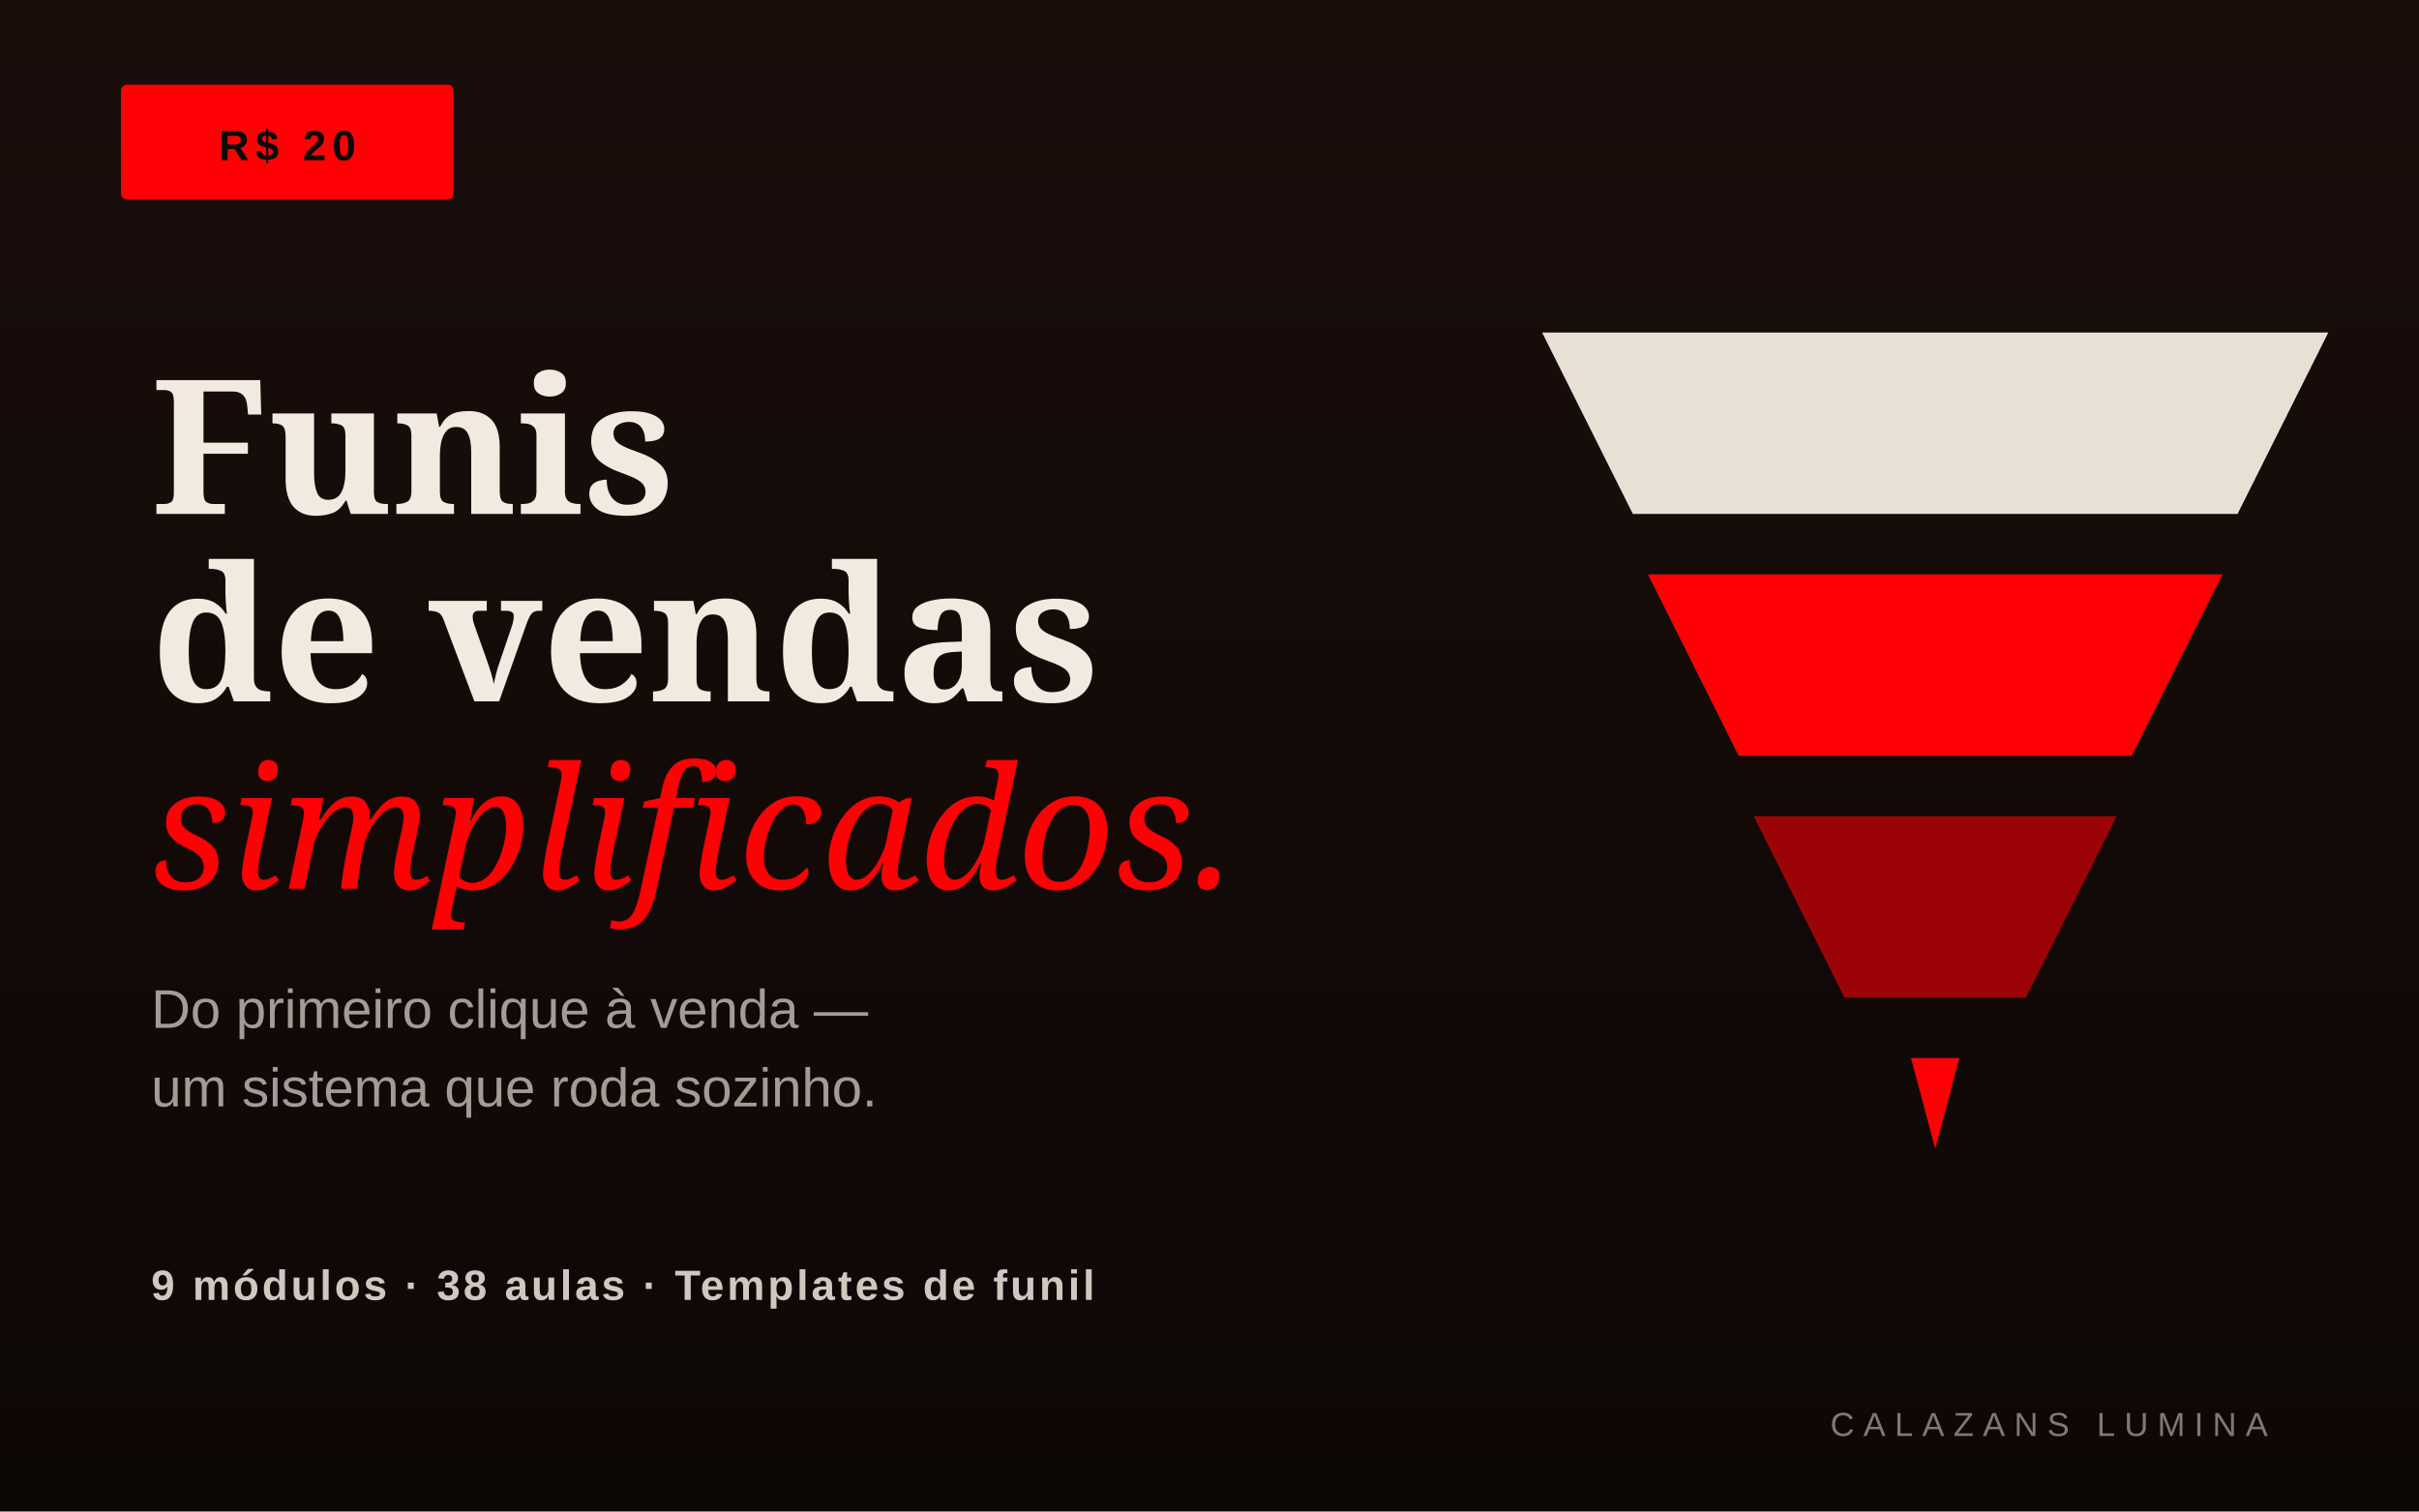
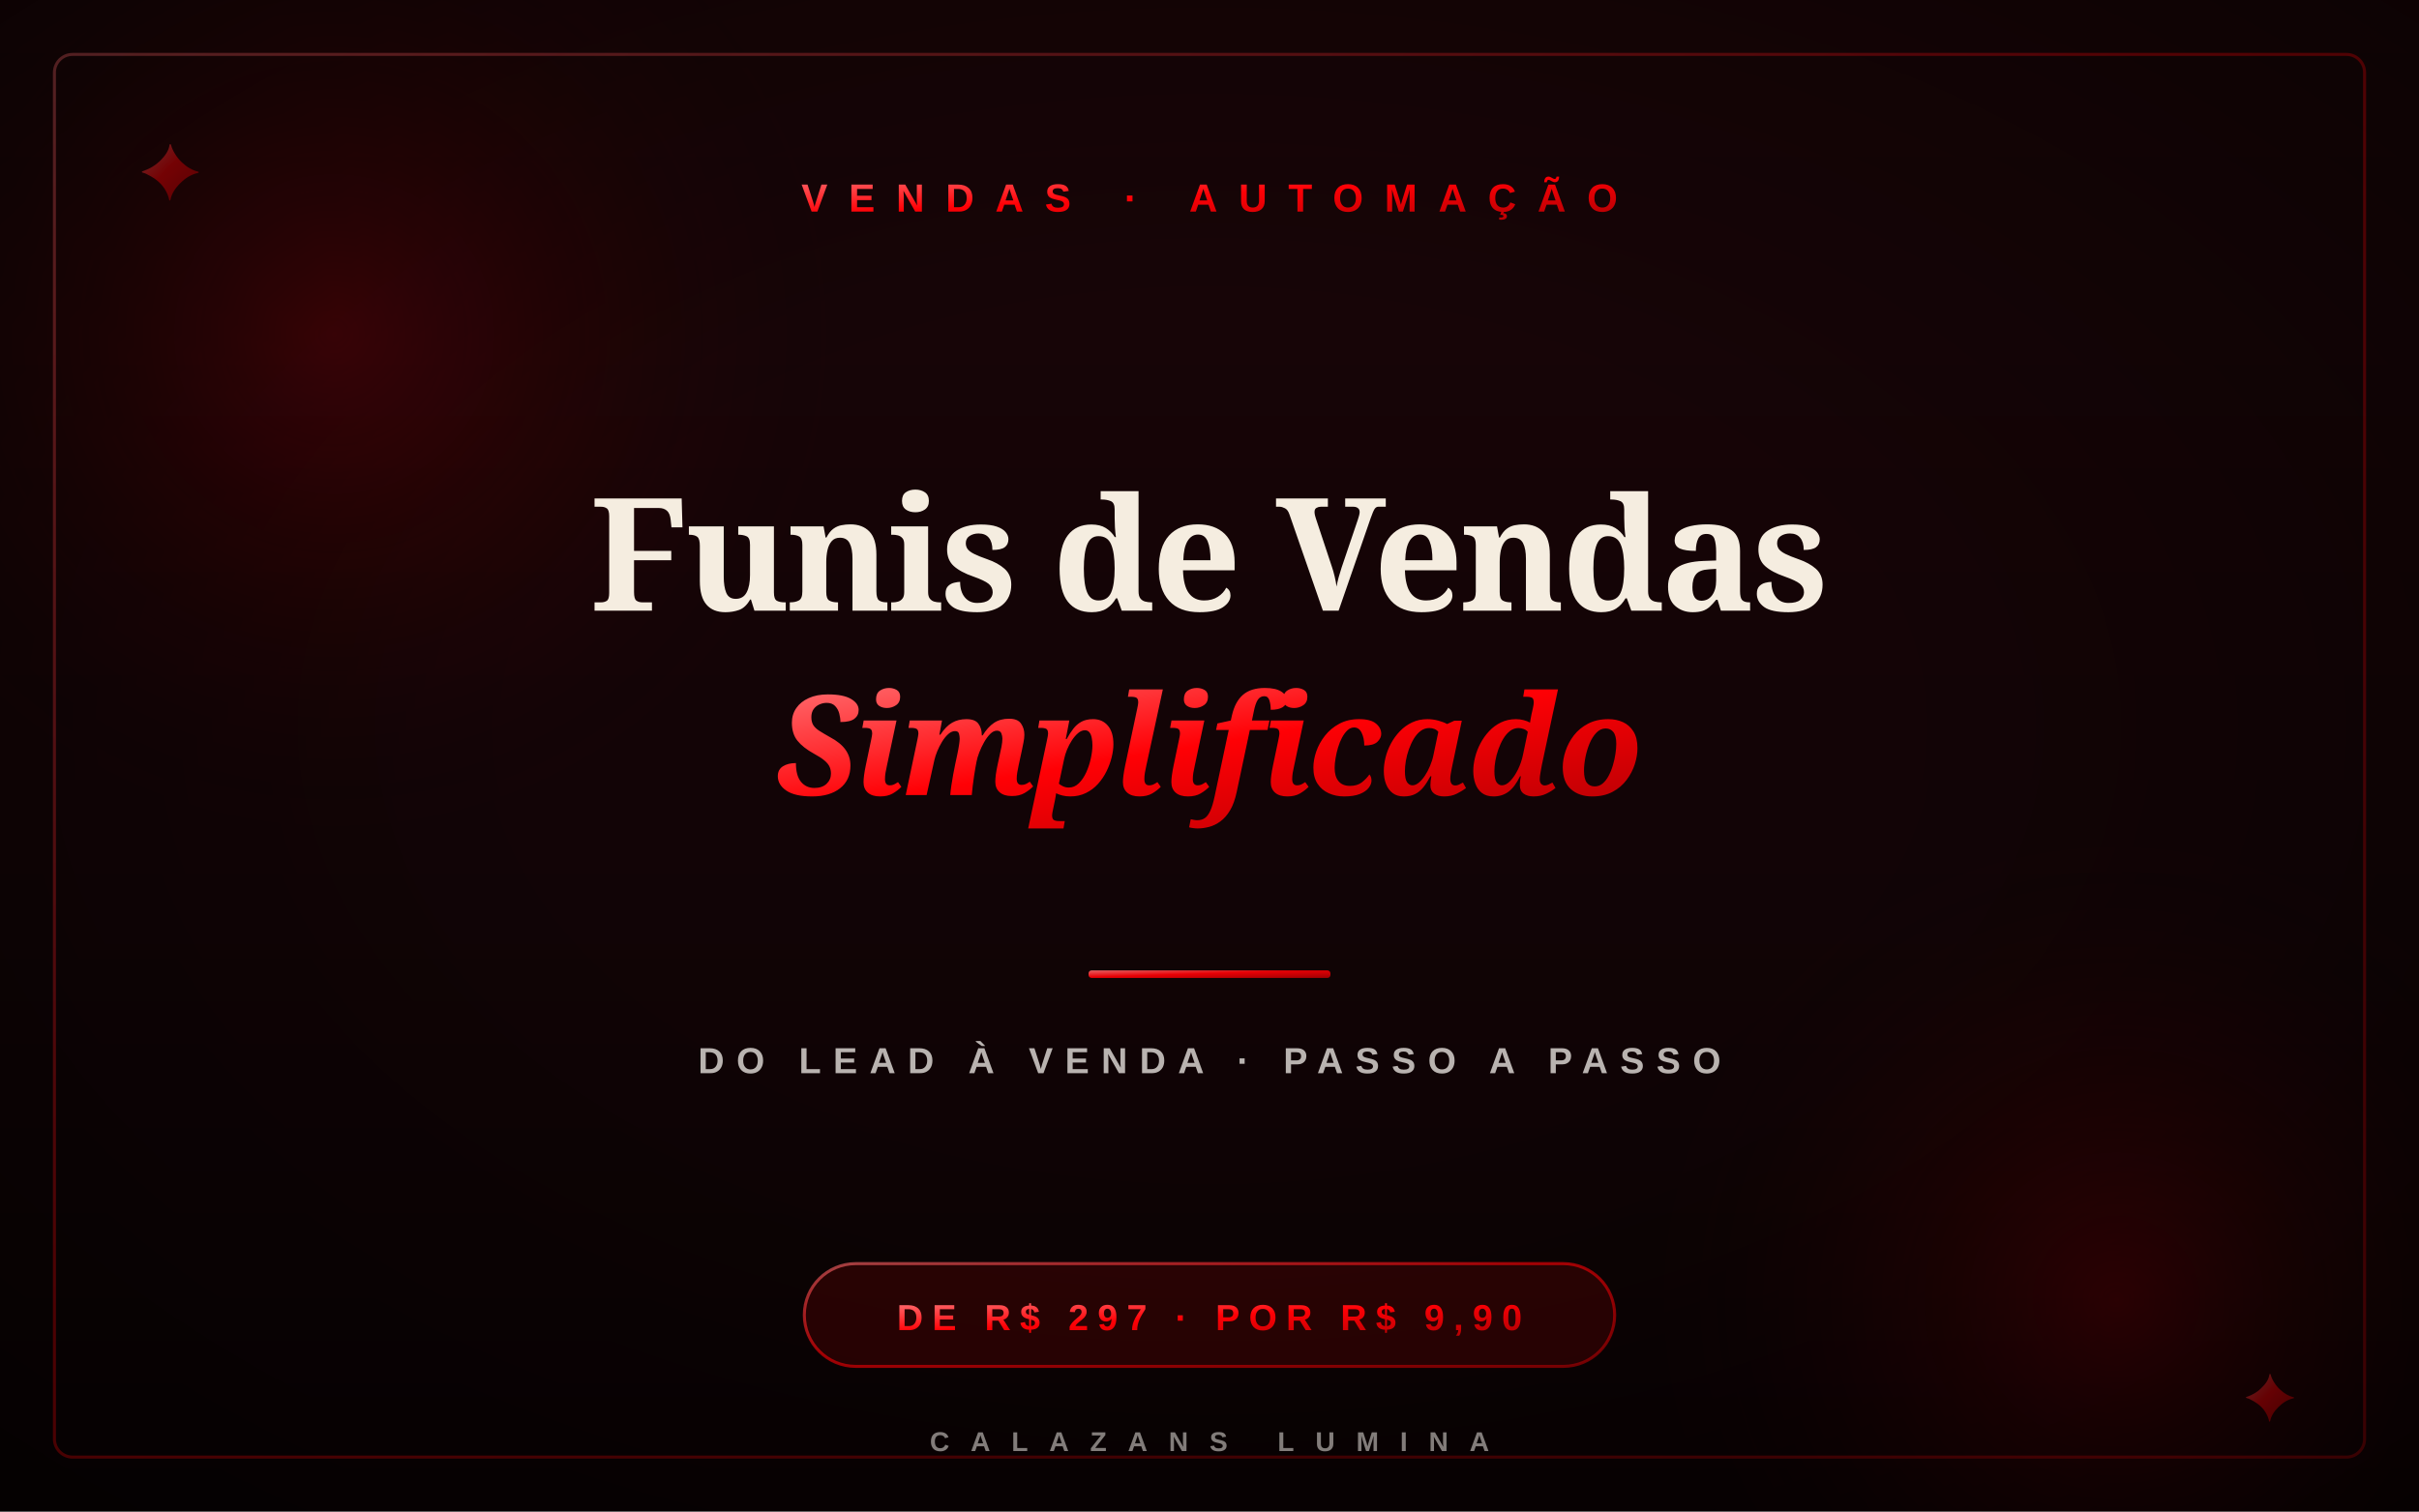
- <svg xmlns="http://www.w3.org/2000/svg" width="800" height="500" viewBox="0 0 800 500">
+ <svg xmlns="http://www.w3.org/2000/svg" width="800" height="500" viewBox="0 0 800 500" preserveAspectRatio="xMidYMid slice" role="img">
  <defs>
-     <linearGradient id="ink-grad" x1="0%" y1="0%" x2="0%" y2="100%">
-       <stop offset="0%" stop-color="#1A0E0B" />
-       <stop offset="100%" stop-color="#0d0706" />
+     <linearGradient id="bg" x1="0%" y1="0%" x2="0%" y2="100%">
+       <stop offset="0%" stop-color="#1a0507" />
+       <stop offset="55%" stop-color="#120406" />
+       <stop offset="100%" stop-color="#0a0203" />
    </linearGradient>
+     <linearGradient id="accent" x1="0%" y1="0%" x2="100%" y2="100%">
+       <stop offset="0%" stop-color="#FF6B6E" />
+       <stop offset="45%" stop-color="#FF0005" />
+       <stop offset="100%" stop-color="#B00003" />
+     </linearGradient>
+     <radialGradient id="glow" cx="50%" cy="50%" r="55%">
+       <stop offset="0%" stop-color="rgba(255,0,5,0.20)" />
+       <stop offset="72%" stop-color="rgba(0,0,0,0)" />
+     </radialGradient>
+     <radialGradient id="vig" cx="50%" cy="48%" r="72%">
+       <stop offset="38%" stop-color="rgba(0,0,0,0)" />
+       <stop offset="100%" stop-color="rgba(0,0,0,0.55)" />
+     </radialGradient>
  </defs>
-   <rect width="800" height="500" fill="url(#ink-grad)" />
-   <g transform="translate(640, 110)">
-     <path d="M -130 0 L 130 0 L 100 60 L -100 60 Z" fill="#F1EAE0" opacity="0.95" />
-     <path d="M -95 80 L 95 80 L 65 140 L -65 140 Z" fill="#FF0005" />
-     <path d="M -60 160 L 60 160 L 30 220 L -30 220 Z" fill="#9C0307" />
-     <path d="M -8 240 L 8 240 L 0 270 Z" fill="#FF0005" />
-   </g>
-   <rect x="40" y="28" width="110" height="38" rx="2" fill="#FF0005" />
-   <text x="95" y="53" font-family="Arial, Helvetica, sans-serif" font-size="14" font-weight="700" fill="#0d0706" text-anchor="middle" letter-spacing="2">R$ 20</text>
-   <text x="50" y="170" font-family="Georgia, 'DM Serif Display', serif" font-size="62" font-weight="700" fill="#F1EAE0">Funis</text>
-   <text x="50" y="232" font-family="Georgia, 'DM Serif Display', serif" font-size="62" font-weight="700" fill="#F1EAE0">de vendas</text>
-   <text x="50" y="294" font-family="Georgia, 'DM Serif Display', serif" font-size="56" font-style="italic" font-weight="400" fill="#FF0005">simplificados.</text>
-   <text x="50" y="340" font-family="Arial, Helvetica, sans-serif" font-size="18" fill="#F1EAE0" opacity="0.65">Do primeiro clique à venda —</text>
-   <text x="50" y="366" font-family="Arial, Helvetica, sans-serif" font-size="18" fill="#F1EAE0" opacity="0.65">um sistema que roda sozinho.</text>
-   <text x="50" y="430" font-family="Arial, Helvetica, sans-serif" font-size="14" font-weight="700" fill="#F1EAE0" letter-spacing="1" opacity="0.85">9 módulos · 38 aulas · Templates de funil</text>
-   <text x="750" y="475" font-family="Arial, Helvetica, sans-serif" font-size="11" fill="#F1EAE0" text-anchor="end" letter-spacing="3" opacity="0.5">CALAZANS LUMINA</text>
+   <rect width="800" height="500" fill="url(#bg)" />
+   <circle cx="110" cy="110" r="230" fill="url(#glow)" />
+   <circle cx="700" cy="430" r="210" fill="url(#glow)" />
+   <rect width="800" height="500" fill="url(#vig)" />
+   <rect x="18" y="18" width="764" height="464" rx="6" fill="none" stroke="url(#accent)" stroke-width="1" stroke-opacity="0.28" />
+   <text x="46" y="66" font-family="Georgia, serif" font-size="26" fill="url(#accent)" opacity="0.4">✦</text>
+   <text x="742" y="470" font-family="Georgia, serif" font-size="22" fill="url(#accent)" opacity="0.35">✦</text>
+   <text x="400" y="70" font-family="Arial, Helvetica, sans-serif" font-size="13" font-weight="800" fill="url(#accent)" text-anchor="middle" letter-spacing="7">VENDAS · AUTOMAÇÃO</text>
+   <line x1="320" y1="88" x2="480" y2="88" stroke="url(#accent)" stroke-width="0.8" stroke-opacity="0.45" />
+   <text x="400" y="202" font-family="Georgia, 'DM Serif Display', serif" font-size="52" font-weight="700" fill="#F5EDE0" text-anchor="middle" letter-spacing="-1">Funis de Vendas</text>
+   <text x="400" y="263" font-family="Georgia, 'DM Serif Display', serif" font-size="46" font-weight="700" font-style="italic" fill="url(#accent)" text-anchor="middle" letter-spacing="-1">Simplificado</text>
+   <rect x="360" y="321" width="80" height="2.5" rx="1" fill="url(#accent)" opacity="0.9" />
+   <text x="400" y="355" font-family="Arial, Helvetica, sans-serif" font-size="12" font-weight="700" fill="#FBF7F2" text-anchor="middle" letter-spacing="4" opacity="0.72">DO LEAD À VENDA · PASSO A PASSO</text>
+   <rect x="266" y="418" width="268" height="34" rx="17" fill="rgba(255,0,5,0.12)" stroke="url(#accent)" stroke-width="1" stroke-opacity="0.6" />
+   <text x="400" y="440" font-family="Arial, Helvetica, sans-serif" font-size="12" font-weight="800" fill="url(#accent)" text-anchor="middle" letter-spacing="3">DE R$ 297 · POR R$ 9,90</text>
+   <text x="400" y="480" font-family="Arial, Helvetica, sans-serif" font-size="9" font-weight="700" fill="#FBF7F2" text-anchor="middle" letter-spacing="7" opacity="0.5">CALAZANS LUMINA</text>
</svg>
